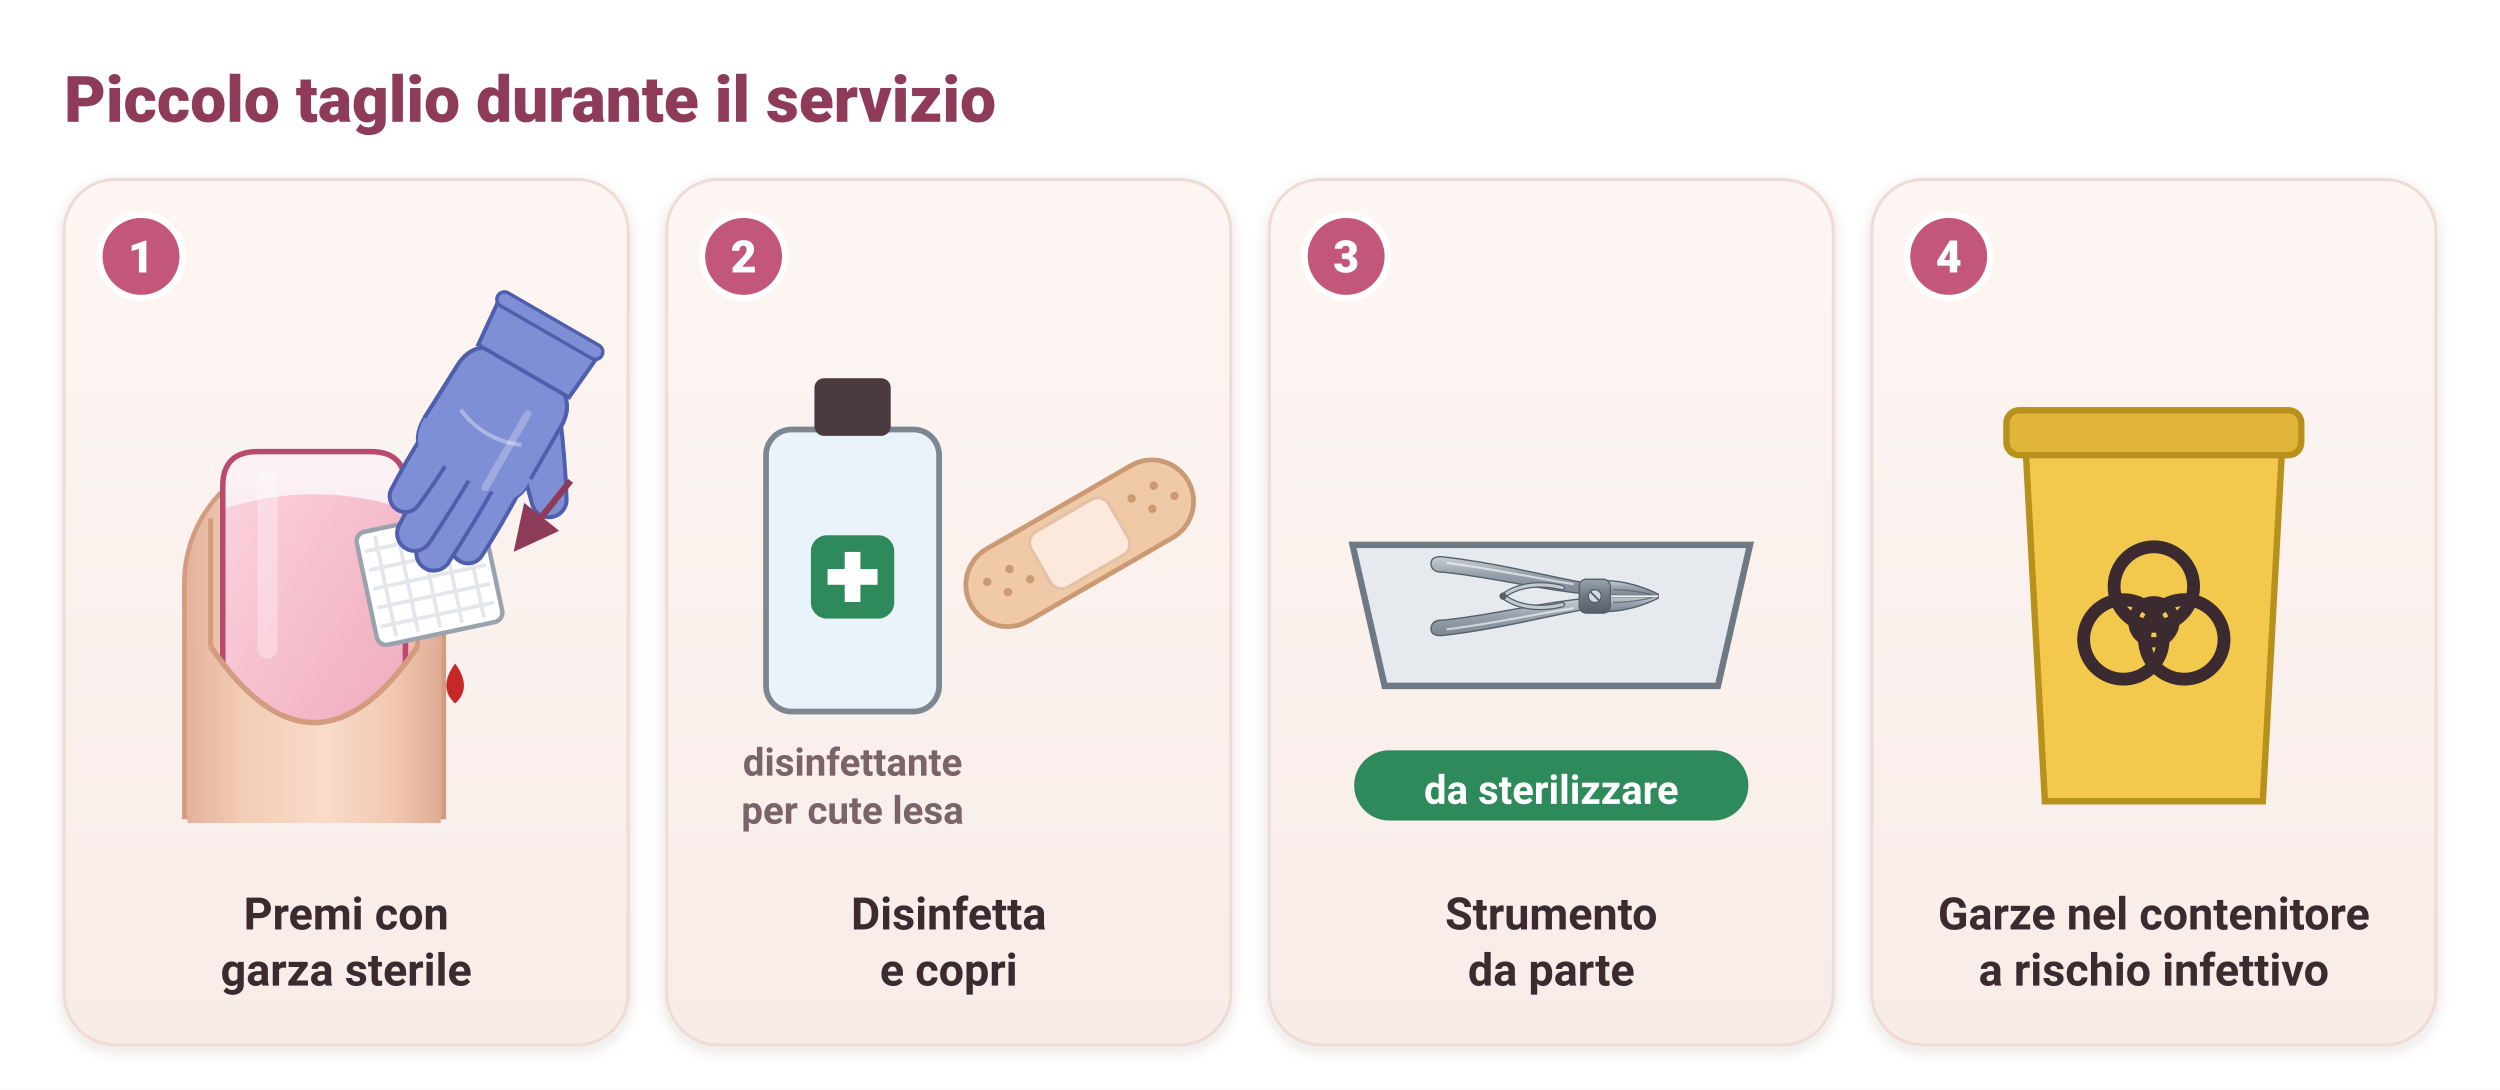
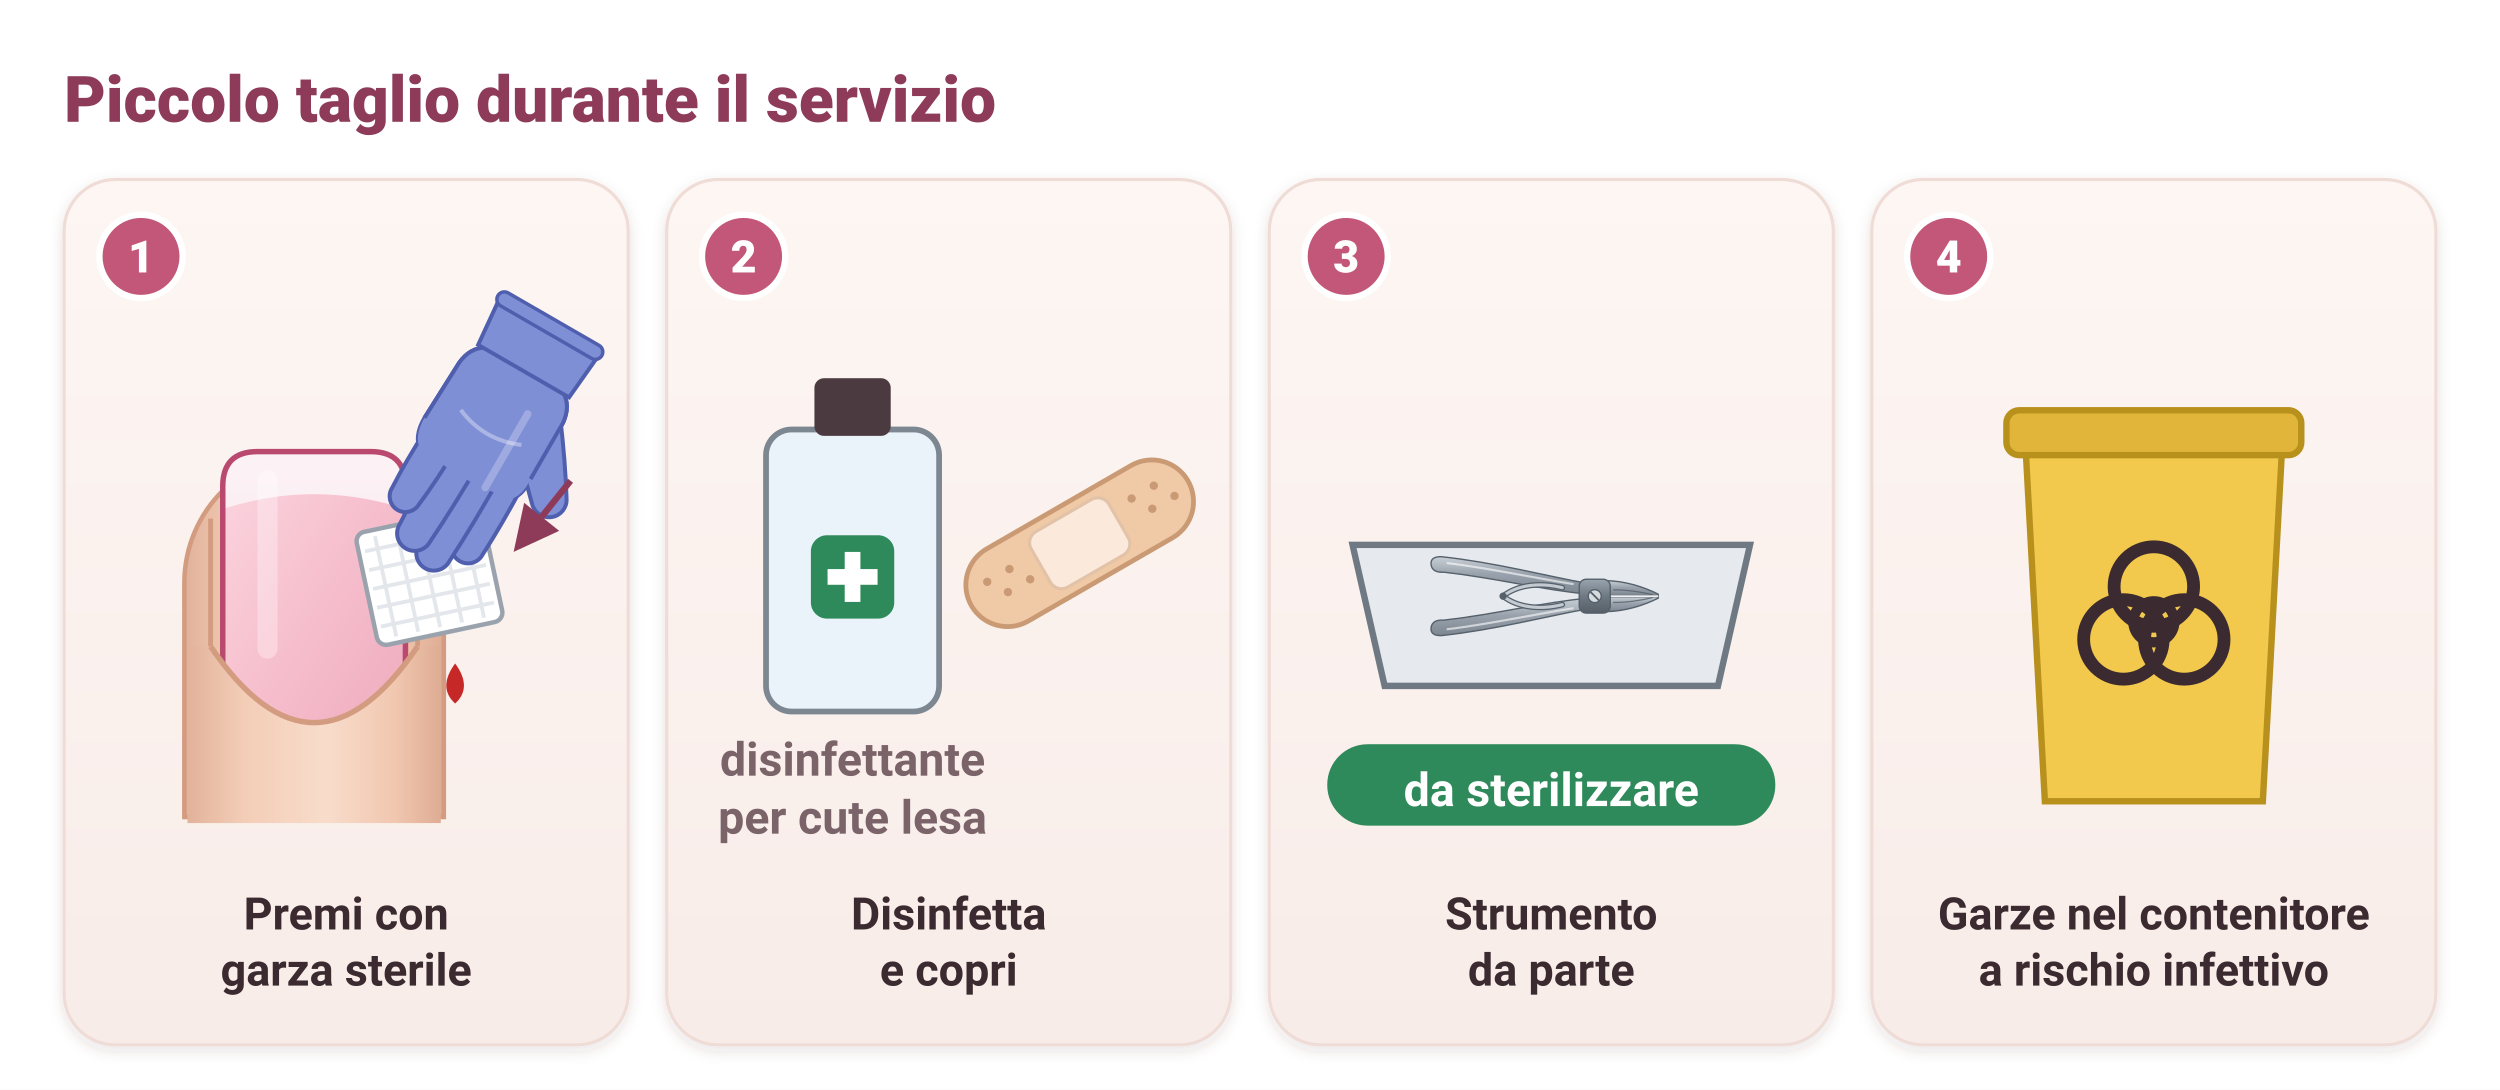
<svg xmlns="http://www.w3.org/2000/svg" viewBox="0 0 780 340" width="780" height="340" font-family="system-ui, -apple-system, 'Segoe UI', Roboto, Arial, sans-serif" role="img">
  <rect width="100%" height="100%" fill="#ffffff" />
  <defs>
    <linearGradient id="nxSkin" x1="0" y1="0" x2="1" y2="0">
      <stop offset="0" stop-color="#e2b29b" />
      <stop offset=".22" stop-color="#f3cdb6" />
      <stop offset=".55" stop-color="#f8dccb" />
      <stop offset=".82" stop-color="#f1c7af" />
      <stop offset="1" stop-color="#dfac94" />
    </linearGradient>
    <linearGradient id="nxNail" x1="0" y1="0" x2="1" y2="1">
      <stop offset="0" stop-color="#fbd6e0" />
      <stop offset=".45" stop-color="#f7c1cf" />
      <stop offset="1" stop-color="#eeaabd" />
    </linearGradient>
    <linearGradient id="nxFree" x1="0" y1="0" x2="0" y2="1">
      <stop offset="0" stop-color="#ffffff" />
      <stop offset="1" stop-color="#fbeef2" />
    </linearGradient>
    <linearGradient id="nxMetal" x1="0" y1="0" x2="0" y2="1">
      <stop offset="0" stop-color="#c9d0d7" />
      <stop offset=".45" stop-color="#9aa3ad" />
      <stop offset="1" stop-color="#7c8691" />
    </linearGradient>
    <linearGradient id="nxMetalD" x1="0" y1="0" x2="0" y2="1">
      <stop offset="0" stop-color="#9aa4ae" />
      <stop offset=".5" stop-color="#6f7983" />
      <stop offset="1" stop-color="#565f68" />
    </linearGradient>
    <linearGradient id="nxPanel" x1="0" y1="0" x2="0" y2="1">
      <stop offset="0" stop-color="#fdf6f3" />
      <stop offset="1" stop-color="#f8ece8" />
    </linearGradient>
    <filter id="nxSh" x="-5%" y="-5%" width="110%" height="115%">
      <feDropShadow dx="0" dy="1.5" stdDeviation="2.2" flood-color="#5a2a3a" flood-opacity=".13" />
    </filter>
  </defs>
  <text x="20.0" y="38.0" font-size="20" text-anchor="start" font-weight="800" fill="#8e3b5a">Piccolo taglio durante il servizio</text>
  <rect x="20.0" y="56.0" width="176.0" height="270.0" rx="16" fill="url(#nxPanel)" stroke="#efdcd6" stroke-width="1" filter="url(#nxSh)" />
  <circle cx="44.0" cy="80.0" r="13" fill="#c2577a" stroke="#fff" stroke-width="2" />
  <text x="44.0" y="85.0" font-size="14" text-anchor="middle" font-weight="800" fill="#fff">1</text>
  <g transform="translate(98.0,228.3) scale(0.950)">
    <path d="M-42.6,28.0 L-42.6,-48.9 A42.6,42.6 0 0 1 42.6,-48.9 L42.6,28.0 Z" fill="url(#nxSkin)" stroke="#d39c80" stroke-width="1.5" />
    <defs>
-       <clipPath id="c94">
+       <clipPath id="c95">
        <path d="M-30.0,6.0 L30.0,6.0 L30.0,-78.0 L30.0,-80.6 Q30.0,-92.0 18.6,-92.0 L-18.6,-92.0 Q-30.0,-92.0 -30.0,-80.6 L-30.0,-78.0 Z" />
      </clipPath>
    </defs>
    <path d="M-30.0,6.0 L30.0,6.0 L30.0,-78.0 L30.0,-80.6 Q30.0,-92.0 18.6,-92.0 L-18.6,-92.0 Q-30.0,-92.0 -30.0,-80.6 L-30.0,-78.0 Z" fill="url(#nxNail)" />
-     <path d="M-36.0,-71.0 Q0.0,-85.0 36.0,-71.0 L36.0,-152.0 L-36.0,-152.0 Z" fill="url(#nxFree)" clip-path="url(#c94)" />
-     <rect x="-18.6" y="-86.0" width="6.6" height="62.0" rx="3.3" fill="#fff" opacity=".32" clip-path="url(#c94)" />
+     <path d="M-36.0,-71.0 Q0.0,-85.0 36.0,-71.0 L36.0,-152.0 L-36.0,-152.0 Z" fill="url(#nxFree)" clip-path="url(#c95)" />
+     <rect x="-18.6" y="-86.0" width="6.6" height="62.0" rx="3.3" fill="#fff" opacity=".32" clip-path="url(#c95)" />
    <path d="M-30.0,6.0 L30.0,6.0 L30.0,-78.0 L30.0,-80.6 Q30.0,-92.0 18.6,-92.0 L-18.6,-92.0 Q-30.0,-92.0 -30.0,-80.6 L-30.0,-78.0 Z" fill="none" stroke="#b9496f" stroke-width="1.8" />
    <path d="M-41.6,-28.0 L-34.0,-28.0 Q0.0,22.0 34.0,-28.0 L41.6,-28.0 L41.6,30.0 L-41.6,30.0 Z" fill="url(#nxSkin)" />
    <path d="M-34.0,-28.0 Q0.0,22.0 34.0,-28.0" fill="none" stroke="#d39c80" stroke-width="1.8" />
    <path d="M-34.0,-28.0 L-34.0,-70.0" stroke="#d39c80" stroke-width="1.6" />
    <path d="M34.0,-28.0 L34.0,-70.0" stroke="#d39c80" stroke-width="1.6" />
  </g>
  <path d="M130.0,174.0 q4,8 0,16" stroke="#c62828" stroke-width="2.4" fill="none" />
  <path d="M142.0,207.0 q5.5,7.5 0,12.5 q-5.5,-5.0 0,-12.5 z" fill="#c62828" />
  <g transform="rotate(-12 134.0 180.0)">
    <rect x="114.0" y="162.0" width="40" height="36" rx="3" fill="#fff" stroke="#9aa3ad" stroke-width="1.4" />
    <line x1="116.0" y1="168.0" x2="152.0" y2="168.0" stroke="#e3e7eb" stroke-width="1.2" />
    <line x1="120.0" y1="164.0" x2="120.0" y2="196.0" stroke="#e3e7eb" stroke-width="1.2" />
    <line x1="116.0" y1="174.0" x2="152.0" y2="174.0" stroke="#e3e7eb" stroke-width="1.2" />
    <line x1="127.0" y1="164.0" x2="127.0" y2="196.0" stroke="#e3e7eb" stroke-width="1.2" />
    <line x1="116.0" y1="180.0" x2="152.0" y2="180.0" stroke="#e3e7eb" stroke-width="1.2" />
    <line x1="134.0" y1="164.0" x2="134.0" y2="196.0" stroke="#e3e7eb" stroke-width="1.2" />
    <line x1="116.0" y1="186.0" x2="152.0" y2="186.0" stroke="#e3e7eb" stroke-width="1.2" />
    <line x1="141.0" y1="164.0" x2="141.0" y2="196.0" stroke="#e3e7eb" stroke-width="1.2" />
    <line x1="116.0" y1="192.0" x2="152.0" y2="192.0" stroke="#e3e7eb" stroke-width="1.2" />
    <line x1="148.0" y1="164.0" x2="148.0" y2="196.0" stroke="#e3e7eb" stroke-width="1.2" />
  </g>
  <g transform="translate(154.0,132.0) rotate(-150.0) scale(0.78)">
    <path d="M-24,-12 C-25,-24 -18,-28 0,-28 C18,-28 25,-24 25,-12 L24,14 C23,24 16,28 0,28 C-16,28 -23,24 -24,14 Z" fill="#7f8fd6" stroke="#4f5fae" stroke-width="1.6" />
    <path d="M-6.6,4.0 Q-18.7,-9.9 -29.6,-20.4 A7.0,7.0 0 0 0 -40.4,-11.6 Q-32.4,1.3 -21.4,16.0 Z" fill="#7f8fd6" stroke="#4f5fae" stroke-width="1.6" />
    <path d="M-7.4,-16.2 Q-7.8,-33.8 -9.3,-48.2 A6.6,6.6 0 0 0 -22.5,-47.8 Q-23.2,-33.4 -22.6,-15.8 Z" fill="#7f8fd6" stroke="#4f5fae" stroke-width="1.6" />
    <path d="M3.0,-16.1 Q2.9,-38.6 1.7,-57.1 A7.0,7.0 0 0 0 -12.3,-56.9 Q-13.3,-38.5 -13.0,-15.9 Z" fill="#7f8fd6" stroke="#4f5fae" stroke-width="1.6" />
    <path d="M13.0,-15.9 Q13.3,-36.8 12.3,-53.9 A7.0,7.0 0 0 0 -1.7,-54.1 Q-2.9,-37.0 -3.0,-16.1 Z" fill="#7f8fd6" stroke="#4f5fae" stroke-width="1.6" />
    <path d="M22.1,-15.8 Q22.8,-30.6 22.2,-42.8 A6.3,6.3 0 0 0 9.6,-43.2 Q8.2,-31.1 7.9,-16.2 Z" fill="#7f8fd6" stroke="#4f5fae" stroke-width="1.6" />
    <defs>
-       <clipPath id="gv95">
+       <clipPath id="gv96">
        <path d="M-30,-20 Q0,-30 30,-20 L30,40 L-30,40 Z" />
      </clipPath>
    </defs>
-     <path d="M-24,-12 C-25,-24 -18,-28 0,-28 C18,-28 25,-24 25,-12 L24,14 C23,24 16,28 0,28 C-16,28 -23,24 -24,14 Z" fill="#7f8fd6" clip-path="url(#gv95)" />
+     <path d="M-24,-12 C-25,-24 -18,-28 0,-28 C18,-28 25,-24 25,-12 L24,14 C23,24 16,28 0,28 C-16,28 -23,24 -24,14 Z" fill="#7f8fd6" clip-path="url(#gv96)" />
    <path d="M-24,-12 L-24,14 C-23,24 -16,28 0,28 C16,28 23,24 24,14 L25,-12" fill="none" stroke="#4f5fae" stroke-width="1.6" />
    <path d="M-14,-2 Q0,-8 14,-2" stroke="#fff" stroke-width="1.6" fill="none" opacity=".35" />
    <path d="M-10,-24 L-10,10" stroke="#fff" stroke-width="3" opacity=".25" stroke-linecap="round" />
    <path d="M-21,24 L-23,46 L23,46 L21,24 Z" fill="#7f8fd6" stroke="#4f5fae" stroke-width="1.6" />
    <rect x="-24" y="42" width="48" height="6" rx="3" fill="#7f8fd6" stroke="#4f5fae" stroke-width="1.4" />
  </g>
  <defs>
-     <marker id="mk96" viewBox="0 0 10 10" refX="8" refY="5" markerWidth="7" markerHeight="7" orient="auto-start-reverse">
+     <marker id="mk97" viewBox="0 0 10 10" refX="8" refY="5" markerWidth="7" markerHeight="7" orient="auto-start-reverse">
      <path d="M0,0 L10,5 L0,10 z" fill="#8e3b5a" />
    </marker>
  </defs>
-   <line x1="178.0" y1="150.0" x2="162.0" y2="170.0" stroke="#8e3b5a" stroke-width="2" marker-end="url(#mk96)" />
+   <line x1="178.0" y1="150.0" x2="162.0" y2="170.0" stroke="#8e3b5a" stroke-width="2" marker-end="url(#mk97)" />
  <text x="108.0" y="290.0" font-size="14" text-anchor="middle" font-weight="700" fill="#3b2a30">Premi con</text>
  <text x="108.0" y="307.5" font-size="14" text-anchor="middle" font-weight="700" fill="#3b2a30">garza sterile</text>
  <rect x="208.0" y="56.0" width="176.0" height="270.0" rx="16" fill="url(#nxPanel)" stroke="#efdcd6" stroke-width="1" filter="url(#nxSh)" />
  <circle cx="232.0" cy="80.0" r="13" fill="#c2577a" stroke="#fff" stroke-width="2" />
  <text x="232.0" y="85.0" font-size="14" text-anchor="middle" font-weight="800" fill="#fff">2</text>
  <rect x="239.0" y="134.0" width="54.0" height="88.0" rx="8" fill="#eaf3f9" stroke="#7d8792" stroke-width="1.8" />
  <rect x="254.1" y="118.0" width="23.8" height="18.0" rx="3" fill="#4b3a40" />
  <rect x="253.0" y="167.0" width="26.0" height="26.0" rx="5" fill="#2f8a5b" />
  <path d="M258.2,180.0 h15.6 M266.0,172.2 v15.6" stroke="#fff" stroke-width="4.9" />
-   <text x="266.0" y="242.0" font-size="12" text-anchor="middle" font-weight="600" fill="#7a6369">disinfettante</text>
-   <text x="266.0" y="257.0" font-size="12" text-anchor="middle" font-weight="600" fill="#7a6369">per cute lesa</text>
+   <text x="266.0" y="242.0" font-size="14.5" text-anchor="middle" font-weight="600" fill="#7a6369">disinfettante</text>
+   <text x="266.0" y="260.1" font-size="14.5" text-anchor="middle" font-weight="600" fill="#7a6369">per cute lesa</text>
  <g transform="rotate(-30 336.0 170.0)">
    <rect x="298.0" y="157.0" width="78" height="26" rx="13" fill="#f0c9a6" stroke="#c99a74" stroke-width="1.5" />
    <rect x="323.0" y="160.0" width="28" height="20" rx="4" fill="#fbe9dc" stroke="#e2c3a8" />
    <circle cx="306.0" cy="166.0" r="1.3" fill="#c99a74" />
    <circle cx="358.0" cy="166.0" r="1.3" fill="#c99a74" />
    <circle cx="310.0" cy="172.0" r="1.3" fill="#c99a74" />
    <circle cx="362.0" cy="172.0" r="1.3" fill="#c99a74" />
    <circle cx="314.0" cy="166.0" r="1.3" fill="#c99a74" />
    <circle cx="366.0" cy="166.0" r="1.3" fill="#c99a74" />
    <circle cx="318.0" cy="172.0" r="1.3" fill="#c99a74" />
    <circle cx="370.0" cy="172.0" r="1.3" fill="#c99a74" />
  </g>
  <text x="296.0" y="290.0" font-size="14" text-anchor="middle" font-weight="700" fill="#3b2a30">Disinfetta</text>
  <text x="296.0" y="307.5" font-size="14" text-anchor="middle" font-weight="700" fill="#3b2a30">e copri</text>
  <rect x="396.0" y="56.0" width="176.0" height="270.0" rx="16" fill="url(#nxPanel)" stroke="#efdcd6" stroke-width="1" filter="url(#nxSh)" />
  <circle cx="420.0" cy="80.0" r="13" fill="#c2577a" stroke="#fff" stroke-width="2" />
  <text x="420.0" y="85.0" font-size="14" text-anchor="middle" font-weight="800" fill="#fff">3</text>
  <path d="M422.0,170.0 L546.0,170.0 L536.0,214.0 L432.0,214.0 Z" fill="#e6eaee" stroke="#6f7983" stroke-width="2" />
  <g transform="translate(498.0,186.0) rotate(0.0) scale(0.440)">
    <path d="M-6,-9.0 C-34,-14.0 -72,-24.0 -110,-28.0 Q-118,-28.0 -117,-22.0 Q-116,-16.5 -108,-17.0 C-72,-13.0 -36,-4.0 -6,-1.5 Z" fill="url(#nxMetal)" stroke="#56606a" stroke-width="1" />
    <path d="M-16,-8.5 C-44,-13.0 -80,-20.5 -106,-23.5" stroke="#fff" stroke-width="1.5" fill="none" opacity=".6" />
    <path d="M-24,-6.0 C-40,-10.0 -56,-8.0 -66,0" fill="none" stroke="#56606a" stroke-width="4" stroke-linecap="round" />
    <path d="M-24,-6.0 C-40,-10.0 -56,-8.0 -66,0" fill="none" stroke="#c3cad1" stroke-width="2.2" stroke-linecap="round" />
    <path d="M6,-11.0 C20,-11.0 34,-6.5 44,-1.4 L44,-0.4 L6,-0.4 Z" fill="url(#nxMetal)" stroke="#56606a" stroke-width="1" />
    <path d="M12,-4.5 C22,-4.5 32,-3.0 40,-1.0" stroke="#56606a" stroke-width=".9" fill="none" opacity=".8" />
    <path d="M-6,9.0 C-34,14.0 -72,24.0 -110,28.0 Q-118,28.0 -117,22.0 Q-116,16.5 -108,17.0 C-72,13.0 -36,4.0 -6,1.5 Z" fill="url(#nxMetal)" stroke="#56606a" stroke-width="1" />
    <path d="M-16,8.5 C-44,13.0 -80,20.5 -106,23.5" stroke="#fff" stroke-width="1.5" fill="none" opacity=".6" />
    <path d="M-24,6.0 C-40,10.0 -56,8.0 -66,0" fill="none" stroke="#56606a" stroke-width="4" stroke-linecap="round" />
    <path d="M-24,6.0 C-40,10.0 -56,8.0 -66,0" fill="none" stroke="#c3cad1" stroke-width="2.2" stroke-linecap="round" />
    <path d="M6,11.0 C20,11.0 34,6.5 44,1.4 L44,0.4 L6,0.4 Z" fill="url(#nxMetal)" stroke="#56606a" stroke-width="1" />
    <path d="M12,4.5 C22,4.5 32,3.0 40,1.0" stroke="#56606a" stroke-width=".9" fill="none" opacity=".8" />
    <line x1="8" y1="0" x2="44" y2="0" stroke="#fff" stroke-width="1.2" opacity=".9" />
    <circle cx="-66" cy="0" r="2.6" fill="#56606a" />
    <rect x="-12" y="-12" width="22" height="24" rx="5" fill="url(#nxMetalD)" stroke="#56606a" stroke-width="1" />
    <circle cx="-1" cy="0" r="4.6" fill="#d6dbe0" stroke="#56606a" stroke-width="1" />
    <line x1="-4" y1="-3" x2="2" y2="3" stroke="#56606a" stroke-width="1.3" />
  </g>
-   <rect x="422.5" y="234.1" width="123.0" height="21.9" rx="10.9" fill="#2f8a5b" />
-   <text x="484.0" y="250.8" font-size="12.5" text-anchor="middle" font-weight="700" fill="#fff">da sterilizzare</text>
+   <rect x="414.1" y="232.2" width="139.8" height="25.4" rx="12.6" fill="#2f8a5b" />
+   <text x="484.0" y="251.5" font-size="14.5" text-anchor="middle" font-weight="700" fill="#fff">da sterilizzare</text>
  <text x="484.0" y="290.0" font-size="14" text-anchor="middle" font-weight="700" fill="#3b2a30">Strumento</text>
  <text x="484.0" y="307.5" font-size="14" text-anchor="middle" font-weight="700" fill="#3b2a30">da parte</text>
  <rect x="584.0" y="56.0" width="176.0" height="270.0" rx="16" fill="url(#nxPanel)" stroke="#efdcd6" stroke-width="1" filter="url(#nxSh)" />
  <circle cx="608.0" cy="80.0" r="13" fill="#c2577a" stroke="#fff" stroke-width="2" />
  <text x="608.0" y="85.0" font-size="14" text-anchor="middle" font-weight="800" fill="#fff">4</text>
  <path d="M632.0,140.0 L712.0,140.0 L706.0,250.0 L638.0,250.0 Z" fill="#f2c94c" stroke="#b8901c" stroke-width="2" />
  <rect x="626.0" y="128.0" width="92" height="14" rx="4" fill="#e0b53a" stroke="#b8901c" stroke-width="2" />
  <circle cx="672.0" cy="183.0" r="12.4" fill="none" stroke="#3b2a30" stroke-width="4.0" />
  <circle cx="681.5" cy="199.5" r="12.4" fill="none" stroke="#3b2a30" stroke-width="4.0" />
  <circle cx="662.5" cy="199.5" r="12.4" fill="none" stroke="#3b2a30" stroke-width="4.0" />
  <circle cx="672.0" cy="194.0" r="6.4" fill="none" stroke="#3b2a30" stroke-width="3.2" />
  <text x="672.0" y="290.0" font-size="14" text-anchor="middle" font-weight="700" fill="#3b2a30">Garze nel contenitore</text>
  <text x="672.0" y="307.5" font-size="14" text-anchor="middle" font-weight="700" fill="#3b2a30">a rischio infettivo</text>
  <rect x="20" y="334" width="740" height="0" />
</svg>
